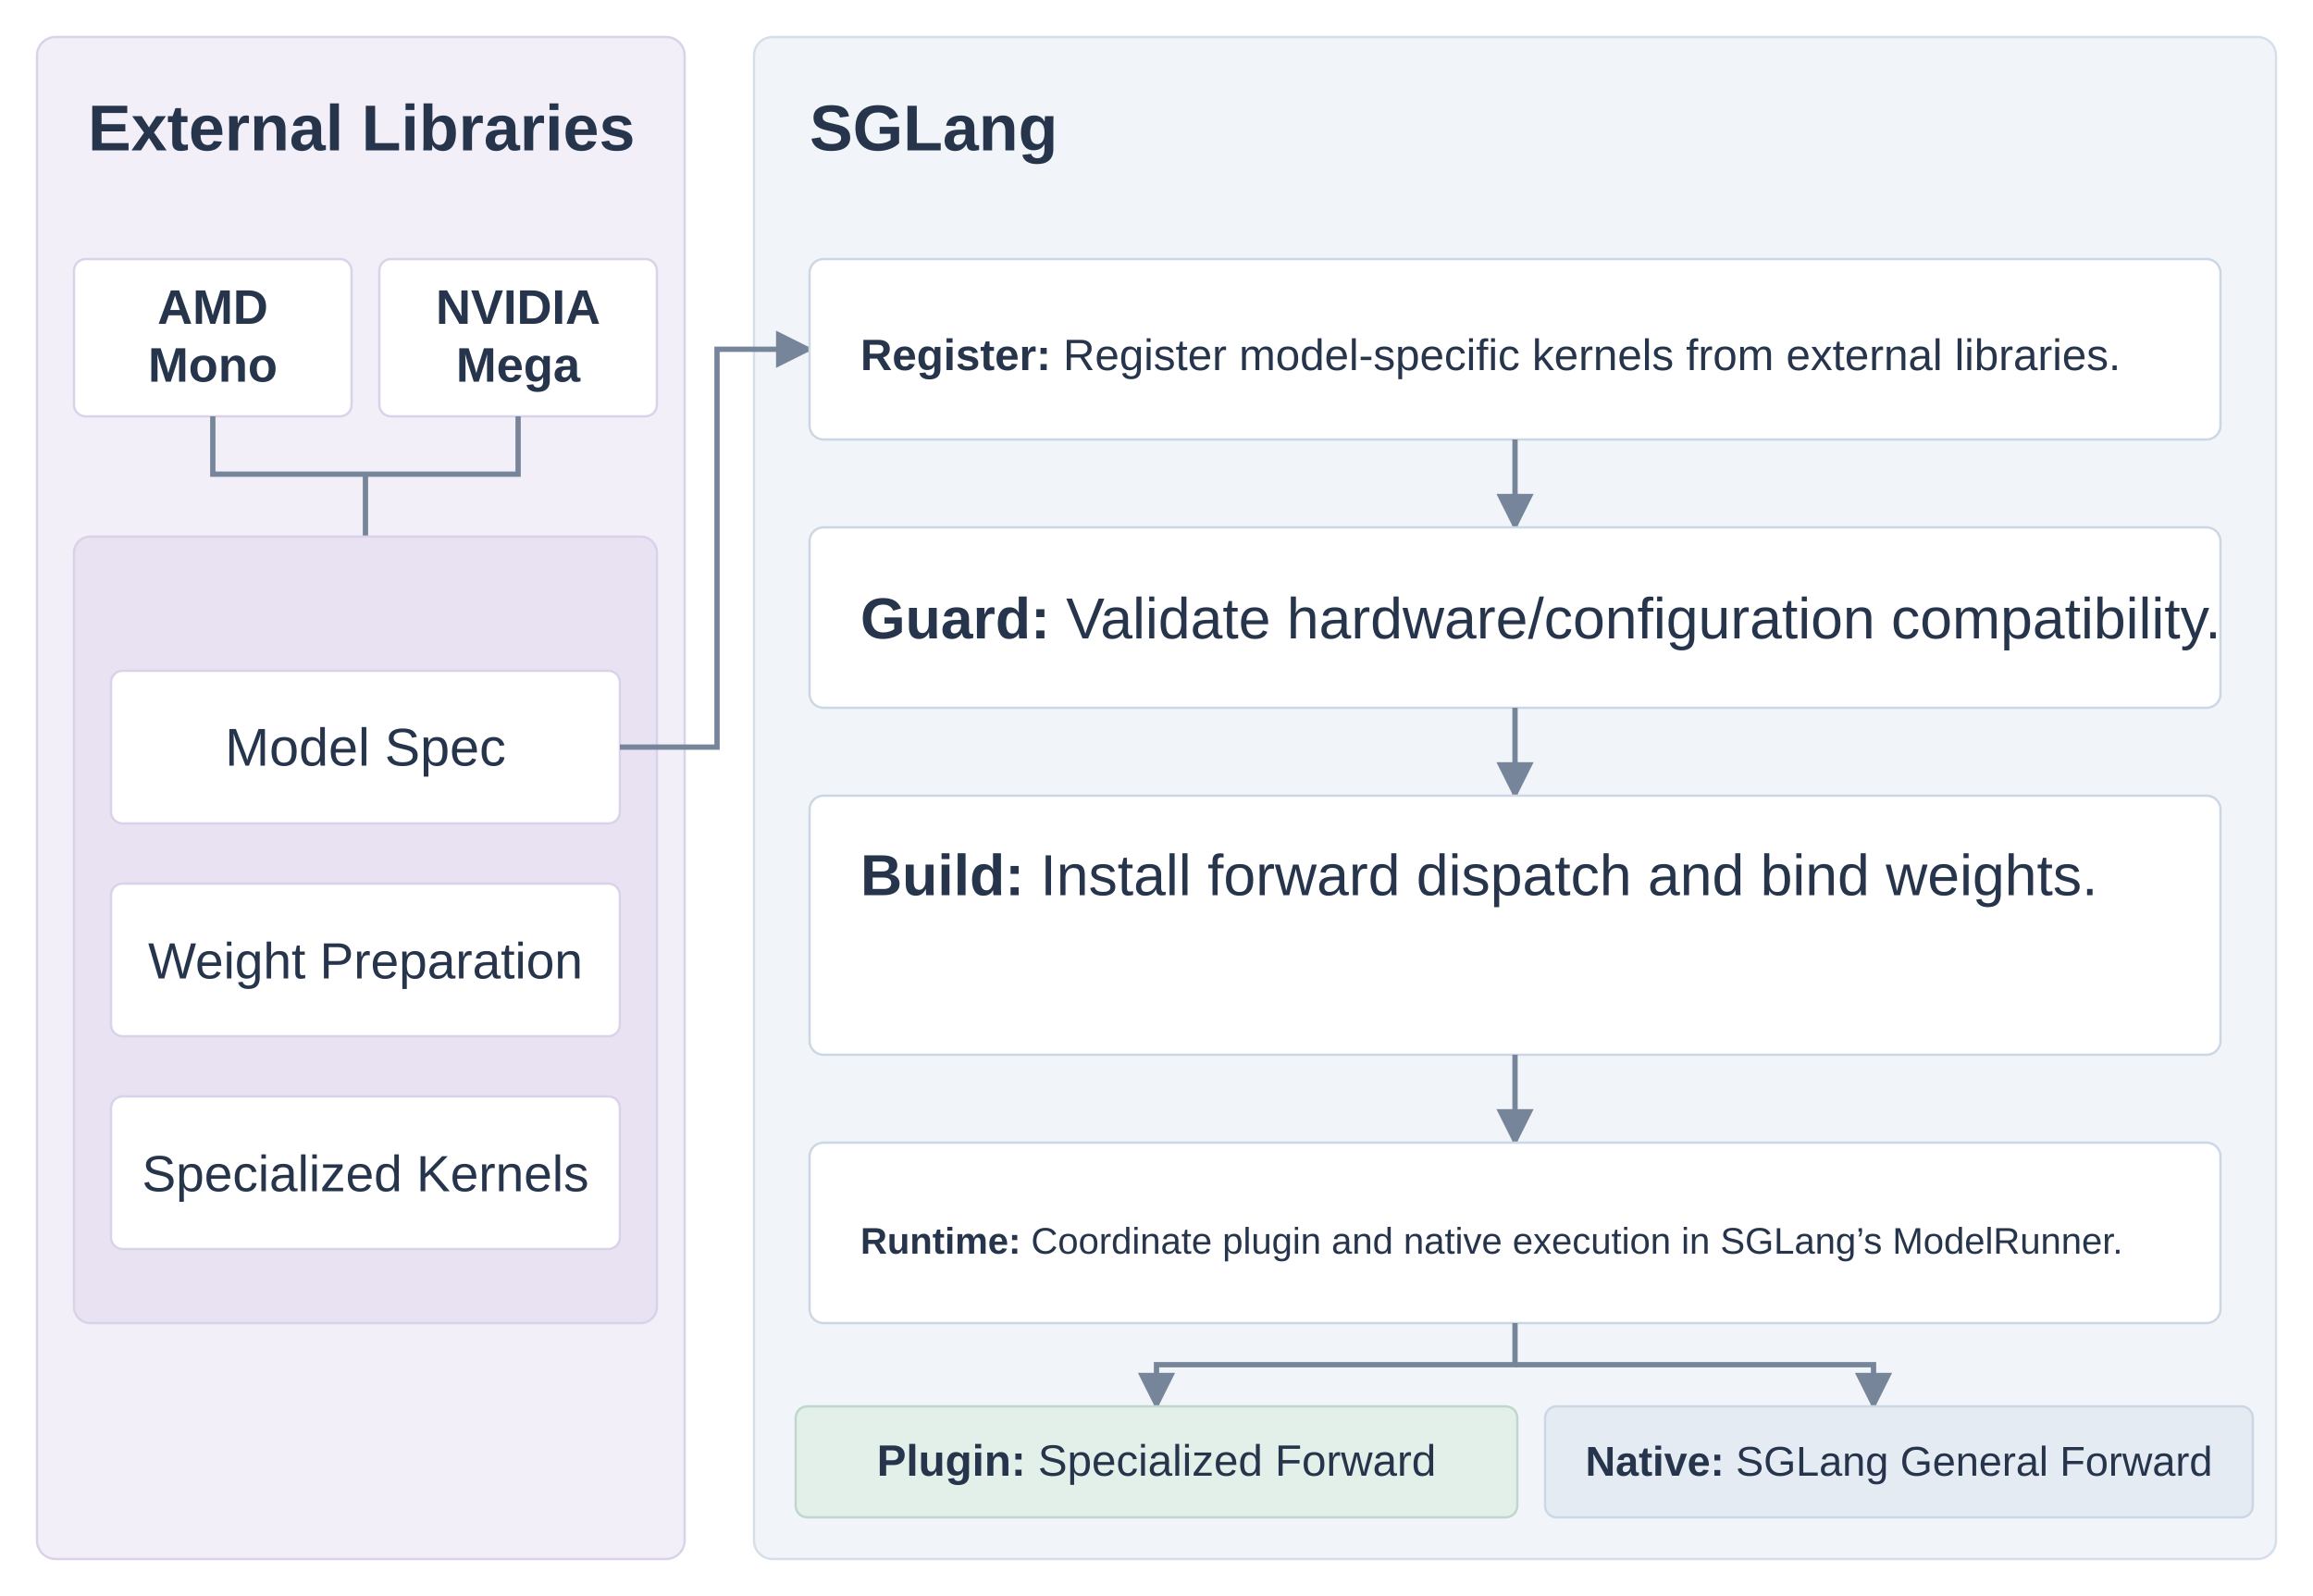
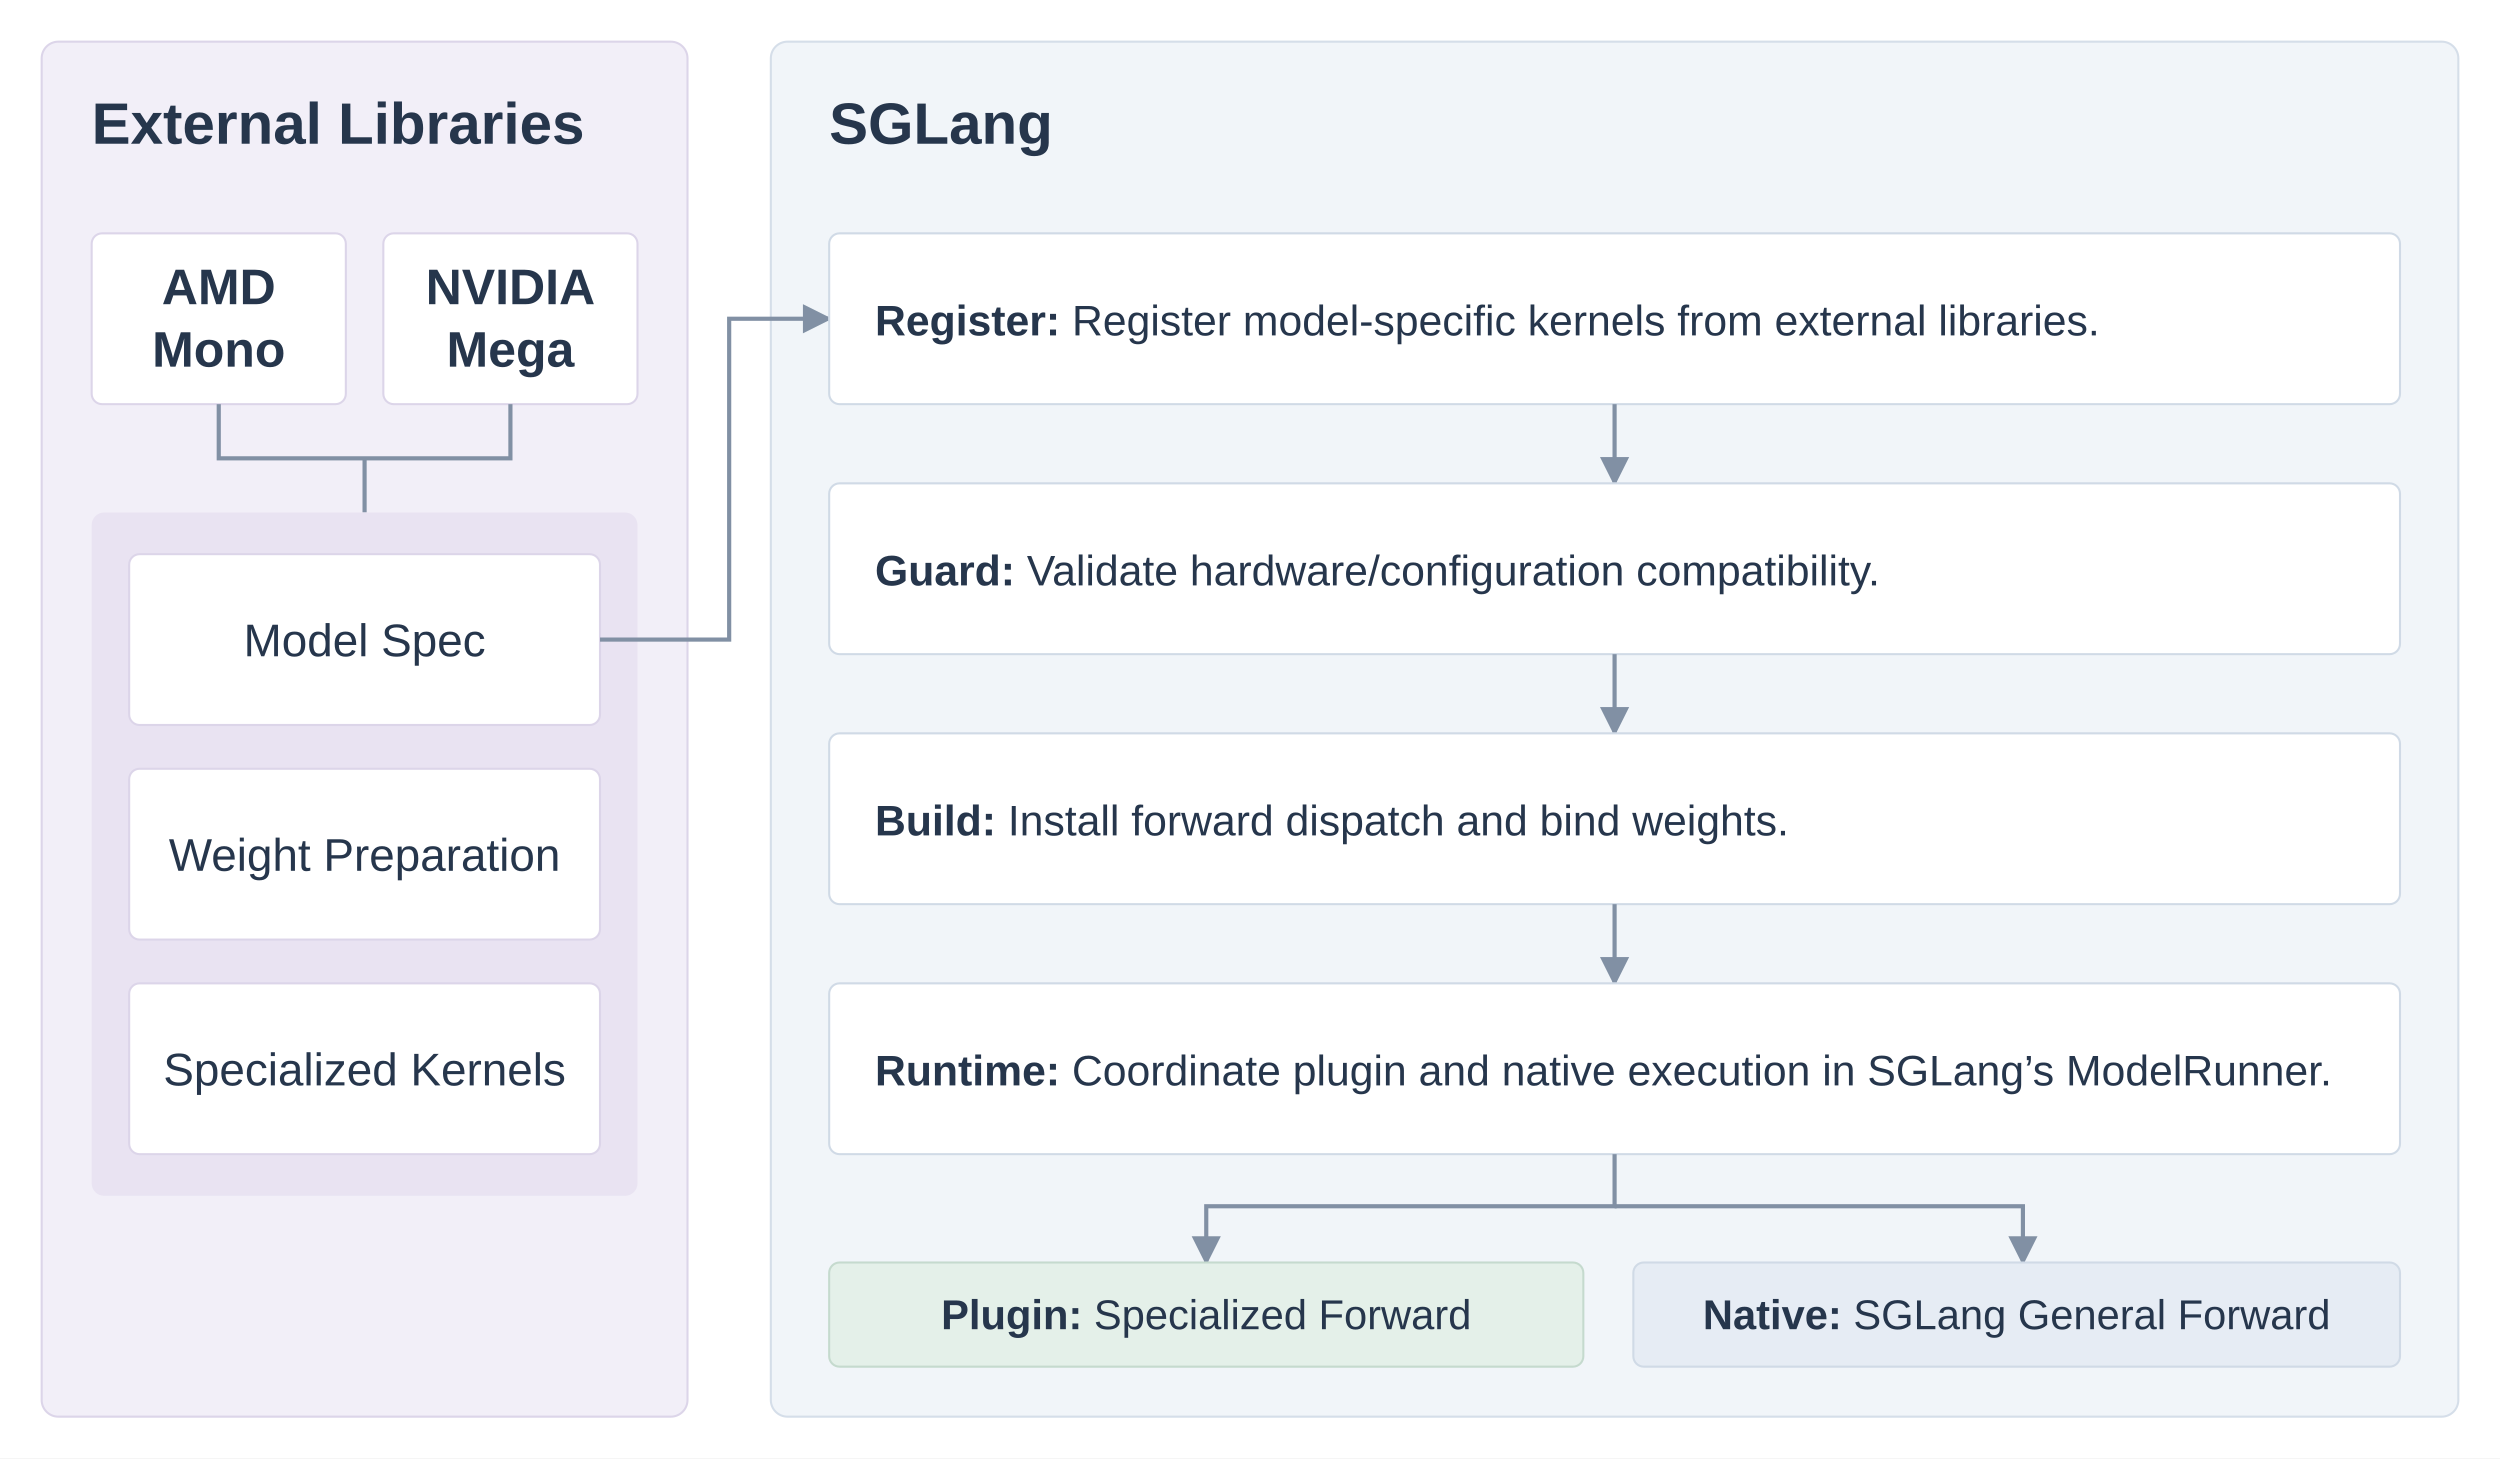
- <svg xmlns="http://www.w3.org/2000/svg" width="1000" height="690" viewBox="0 0 1000 690" role="img" aria-labelledby="title desc">
+ <svg xmlns="http://www.w3.org/2000/svg" width="1200" height="700" viewBox="0 0 1200 700" role="img" aria-labelledby="title desc">
  <defs>
    <marker id="arrow" viewBox="0 0 10 10" refX="9" refY="5" markerWidth="7" markerHeight="7" orient="auto">
-       <path d="M0 0 10 5 0 10" fill="#77859a" />
+       <path d="M0 0 10 5 0 10" fill="#8190a4" />
    </marker>
  </defs>
-   <style>text{font-family:Arial,Helvetica,sans-serif;fill:#26354b;font-size:25px}.heading{font-size:28px;font-weight:700}.detail{font-size:23px;fill:#53627a}.arrow{fill:none;stroke:#77859a;stroke-width:2.3;marker-end:url(#arrow)}</style>
-   <rect width="1000" height="690" fill="white" />
-   <rect x="16" y="16" width="280" height="658" rx="8" fill="#f2eff9" stroke="#d9d2e8" />
-   <rect x="326" y="16" width="658" height="658" rx="8" fill="#f1f5f9" stroke="#d5dfe9" />
-   <text x="38" y="65" class="heading">External Libraries</text>
-   <text x="350" y="65" class="heading">SGLang</text>
-   <rect x="32" y="112" width="120" height="68" rx="5" fill="white" stroke="#d9d2e8" />
-   <rect x="164" y="112" width="120" height="68" rx="5" fill="white" stroke="#d9d2e8" />
-   <text x="92" y="140" text-anchor="middle" style="font-size:21px;font-weight:700">AMD</text>
-   <text x="92" y="165" text-anchor="middle" style="font-size:21px;font-weight:700">Mono</text>
-   <text x="224" y="140" text-anchor="middle" style="font-size:21px;font-weight:700">NVIDIA</text>
-   <text x="224" y="165" text-anchor="middle" style="font-size:21px;font-weight:700">Mega</text>
-   <path d="M92 180 V205 H224 V180 M158 205 V232" fill="none" stroke="#77859a" stroke-width="2.3" />
-   <rect x="32" y="232" width="252" height="340" rx="7" fill="#e8e2f3" stroke="#d9d2e8" />
-   <rect x="48" y="290" width="220" height="66" rx="5" fill="white" stroke="#d9d2e8" />
-   <text x="158" y="331" text-anchor="middle" style="font-size:23px">Model Spec</text>
-   <rect x="48" y="382" width="220" height="66" rx="5" fill="white" stroke="#d9d2e8" />
-   <text x="158" y="423" text-anchor="middle" style="font-size:22px">Weight Preparation</text>
-   <rect x="48" y="474" width="220" height="66" rx="5" fill="white" stroke="#d9d2e8" />
-   <text x="158" y="515" text-anchor="middle" style="font-size:22px">Specialized Kernels</text>
-   <path d="M268 323 H310 V151 H350" class="arrow" />
-   <rect x="350" y="112" width="610" height="78" rx="6" fill="white" stroke="#cbd7e4" />
-   <text x="372" y="160" style="font-size:19px">
+   <style>text{font-family:Arial,Helvetica,sans-serif;fill:#26364c;font-size:22px}.heading{font-size:28px;font-weight:700}.library{font-size:24px;font-weight:700}.arrow{fill:none;stroke:#8190a4;stroke-width:2;marker-end:url(#arrow)}.line{fill:none;stroke:#8190a4;stroke-width:2}</style>
+   <rect width="1200" height="700" fill="white" />
+   <rect x="20" y="20" width="310" height="660" rx="8" fill="#f2eff8" stroke="#dcd5e9" />
+   <rect x="370" y="20" width="810" height="660" rx="8" fill="#f1f5f9" stroke="#d5dee9" />
+   <text x="44" y="69" class="heading">External Libraries</text>
+   <text x="398" y="69" class="heading">SGLang</text>
+   <rect x="44" y="112" width="122" height="82" rx="5" fill="white" stroke="#dcd5e9" />
+   <rect x="184" y="112" width="122" height="82" rx="5" fill="white" stroke="#dcd5e9" />
+   <text x="105" y="146" text-anchor="middle" class="library">AMD</text>
+   <text x="105" y="176" text-anchor="middle" class="library">Mono</text>
+   <text x="245" y="146" text-anchor="middle" class="library">NVIDIA</text>
+   <text x="245" y="176" text-anchor="middle" class="library">Mega</text>
+   <path d="M105 194 V220 H245 V194 M175 220 V246" class="line" />
+   <rect x="44" y="246" width="262" height="328" rx="6" fill="#e9e3f2" />
+   <rect x="62" y="266" width="226" height="82" rx="5" fill="white" stroke="#dcd5e9" />
+   <text x="175" y="315" text-anchor="middle">Model Spec</text>
+   <rect x="62" y="369" width="226" height="82" rx="5" fill="white" stroke="#dcd5e9" />
+   <text x="175" y="418" text-anchor="middle">Weight Preparation</text>
+   <rect x="62" y="472" width="226" height="82" rx="5" fill="white" stroke="#dcd5e9" />
+   <text x="175" y="521" text-anchor="middle">Specialized Kernels</text>
+   <path d="M288 307 H350 V153 H398" class="arrow" />
+   <rect x="398" y="112" width="754" height="82" rx="5" fill="white" stroke="#d0dae6" />
+   <text x="420" y="161" style="font-size:20.5px">
    <tspan font-weight="700">Register:</tspan> Register model-specific kernels from external libraries.</text>
-   <path d="M655 190 V228" class="arrow" />
-   <rect x="350" y="228" width="610" height="78" rx="6" fill="white" stroke="#cbd7e4" />
-   <text x="372" y="276">
+   <path d="M775 194 V232" class="arrow" />
+   <rect x="398" y="232" width="754" height="82" rx="5" fill="white" stroke="#d0dae6" />
+   <text x="420" y="281" style="font-size:20.5px">
    <tspan font-weight="700">Guard:</tspan> Validate hardware/configuration compatibility.</text>
-   <path d="M655 306 V344" class="arrow" />
-   <rect x="350" y="344" width="610" height="112" rx="6" fill="white" stroke="#cbd7e4" />
-   <text x="372" y="387">
+   <path d="M775 314 V352" class="arrow" />
+   <rect x="398" y="352" width="754" height="82" rx="5" fill="white" stroke="#d0dae6" />
+   <text x="420" y="401" style="font-size:20.5px">
    <tspan font-weight="700">Build:</tspan> Install forward dispatch and bind weights.</text>
-   <path d="M655 456 V494" class="arrow" />
-   <rect x="350" y="494" width="610" height="78" rx="6" fill="white" stroke="#cbd7e4" />
-   <text x="372" y="542" style="font-size:16px">
+   <path d="M775 434 V472" class="arrow" />
+   <rect x="398" y="472" width="754" height="82" rx="5" fill="white" stroke="#d0dae6" />
+   <text x="420" y="521" style="font-size:20.5px">
    <tspan font-weight="700">Runtime:</tspan> Coordinate plugin and native execution in SGLang’s ModelRunner.</text>
-   <path d="M655 572 V590 H500 V608" class="arrow" />
-   <path d="M655 590 H810 V608" class="arrow" />
-   <rect x="344" y="608" width="312" height="48" rx="5" fill="#e3f0e9" stroke="#bfd7ca" />
-   <rect x="668" y="608" width="306" height="48" rx="5" fill="#e5ebf3" stroke="#cbd7e4" />
-   <text x="500" y="638" text-anchor="middle" style="font-size:19px">
+   <path d="M775 554 V579 H579 V606" class="arrow" />
+   <path d="M775 579 H971 V606" class="arrow" />
+   <rect x="398" y="606" width="362" height="50" rx="5" fill="#e4f0e9" stroke="#c5dace" />
+   <rect x="784" y="606" width="368" height="50" rx="5" fill="#e6ecf4" stroke="#d0dae6" />
+   <text x="579" y="638" text-anchor="middle" style="font-size:20px">
    <tspan font-weight="700">Plugin:</tspan> Specialized Forward</text>
-   <text x="821" y="638" text-anchor="middle" style="font-size:18px">
+   <text x="968" y="638" text-anchor="middle" style="font-size:20px">
    <tspan font-weight="700">Native:</tspan> SGLang General Forward</text>
</svg>
